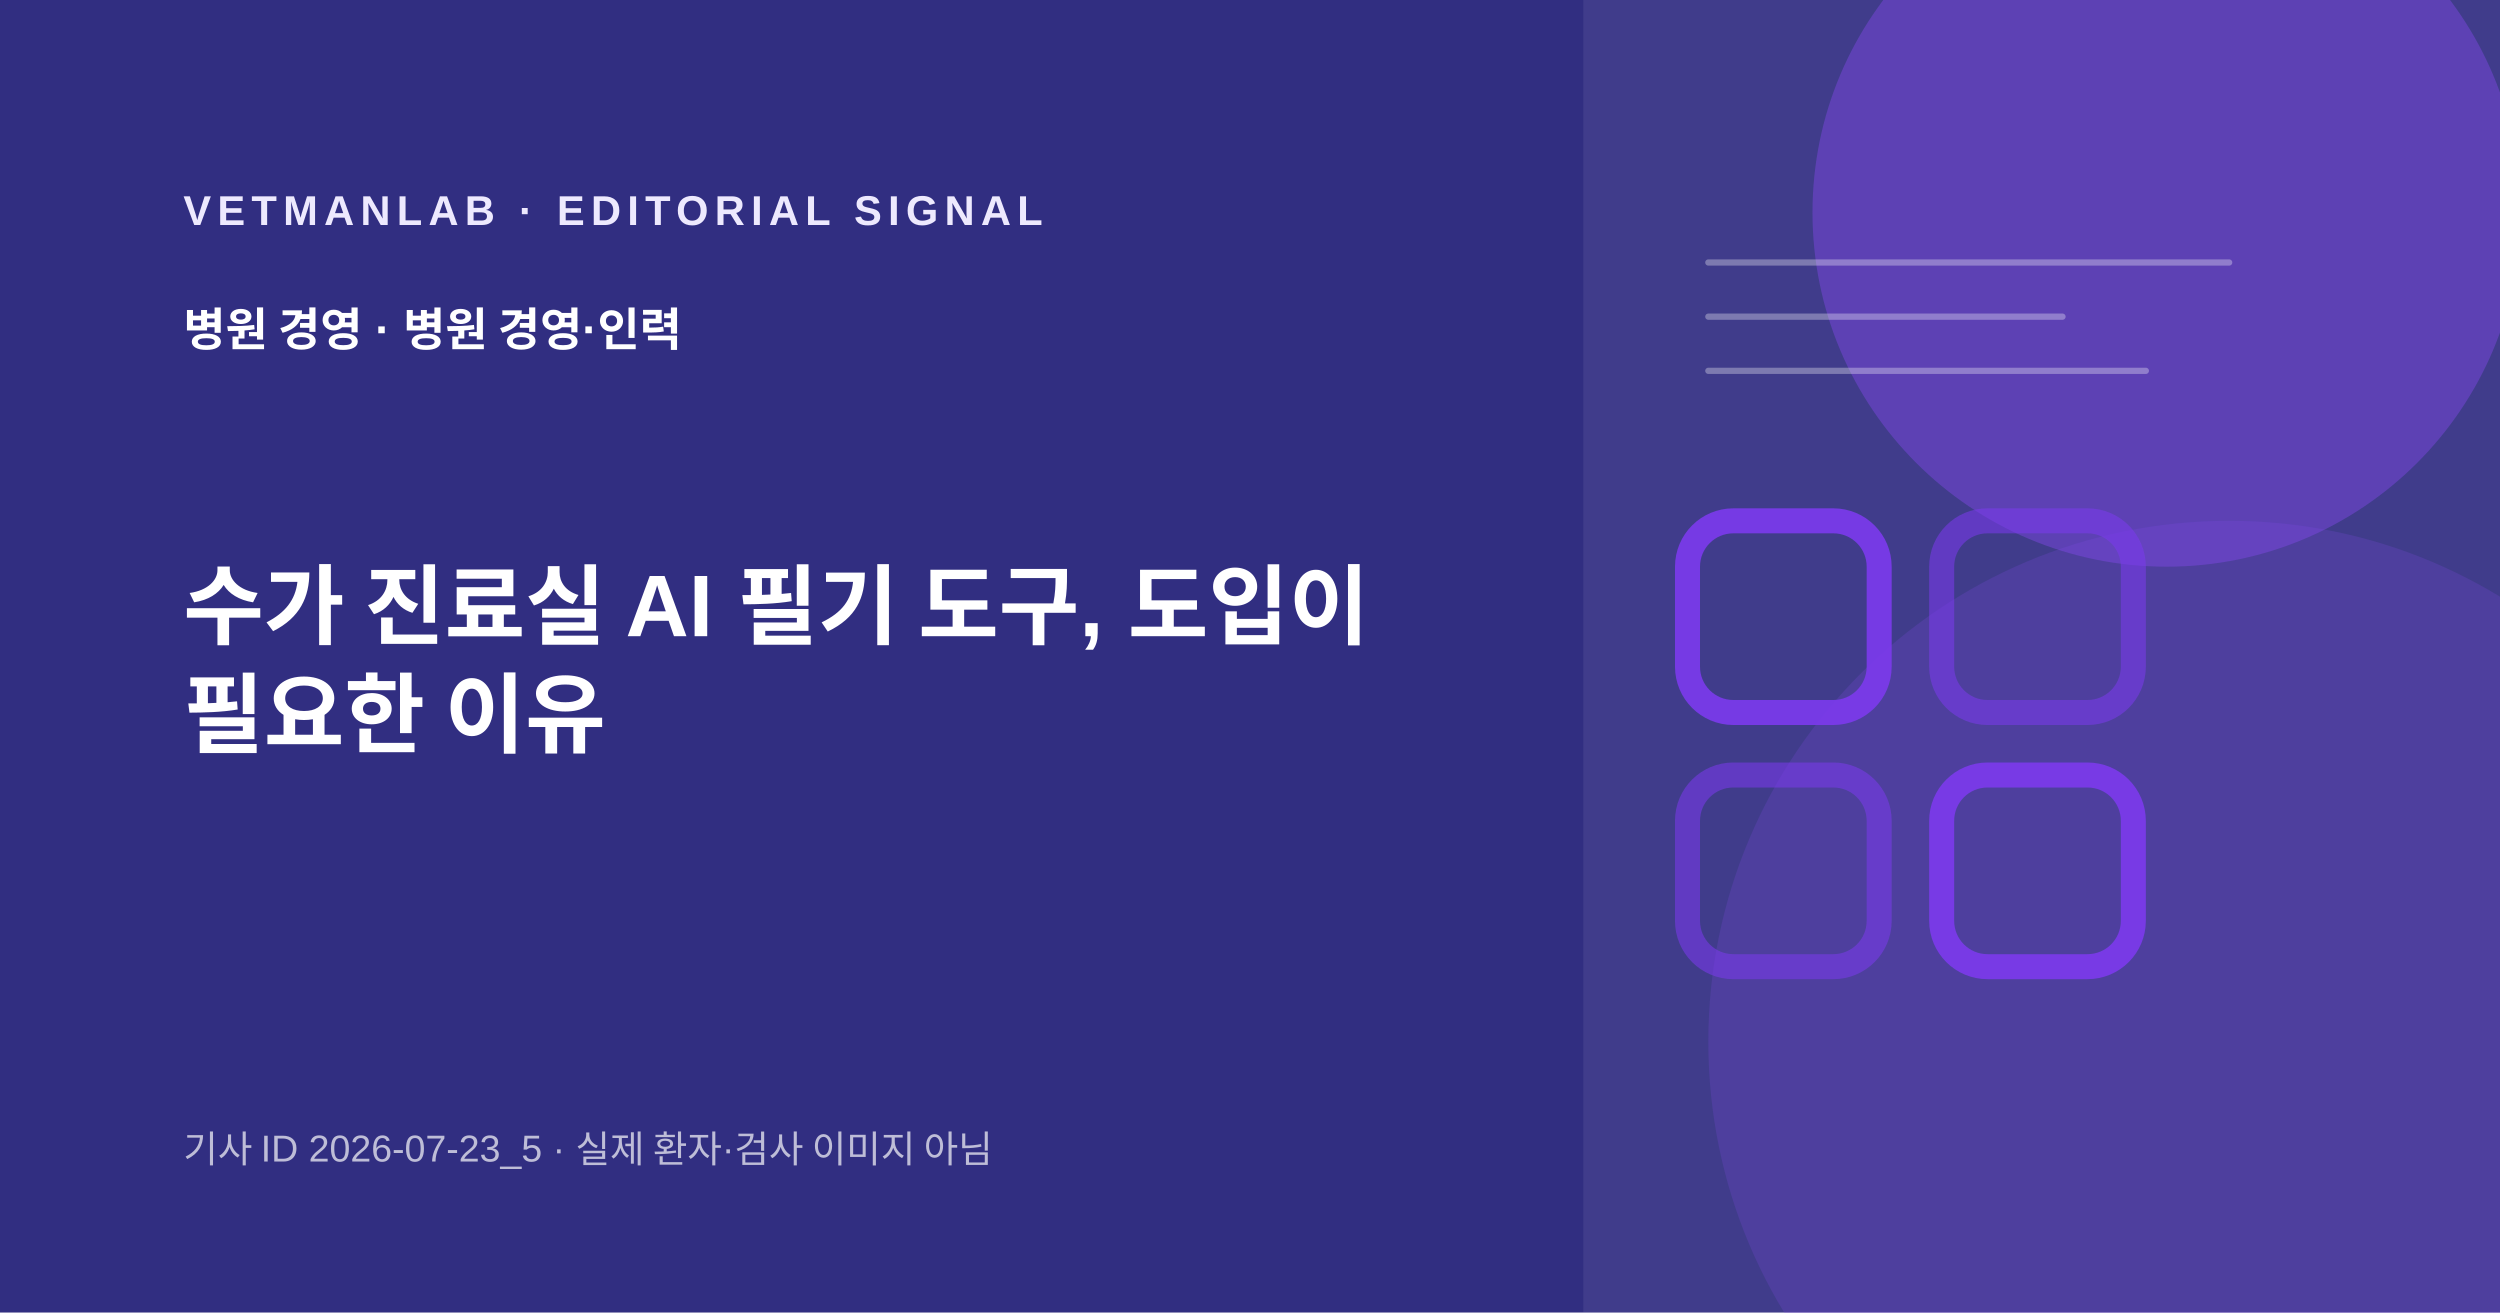
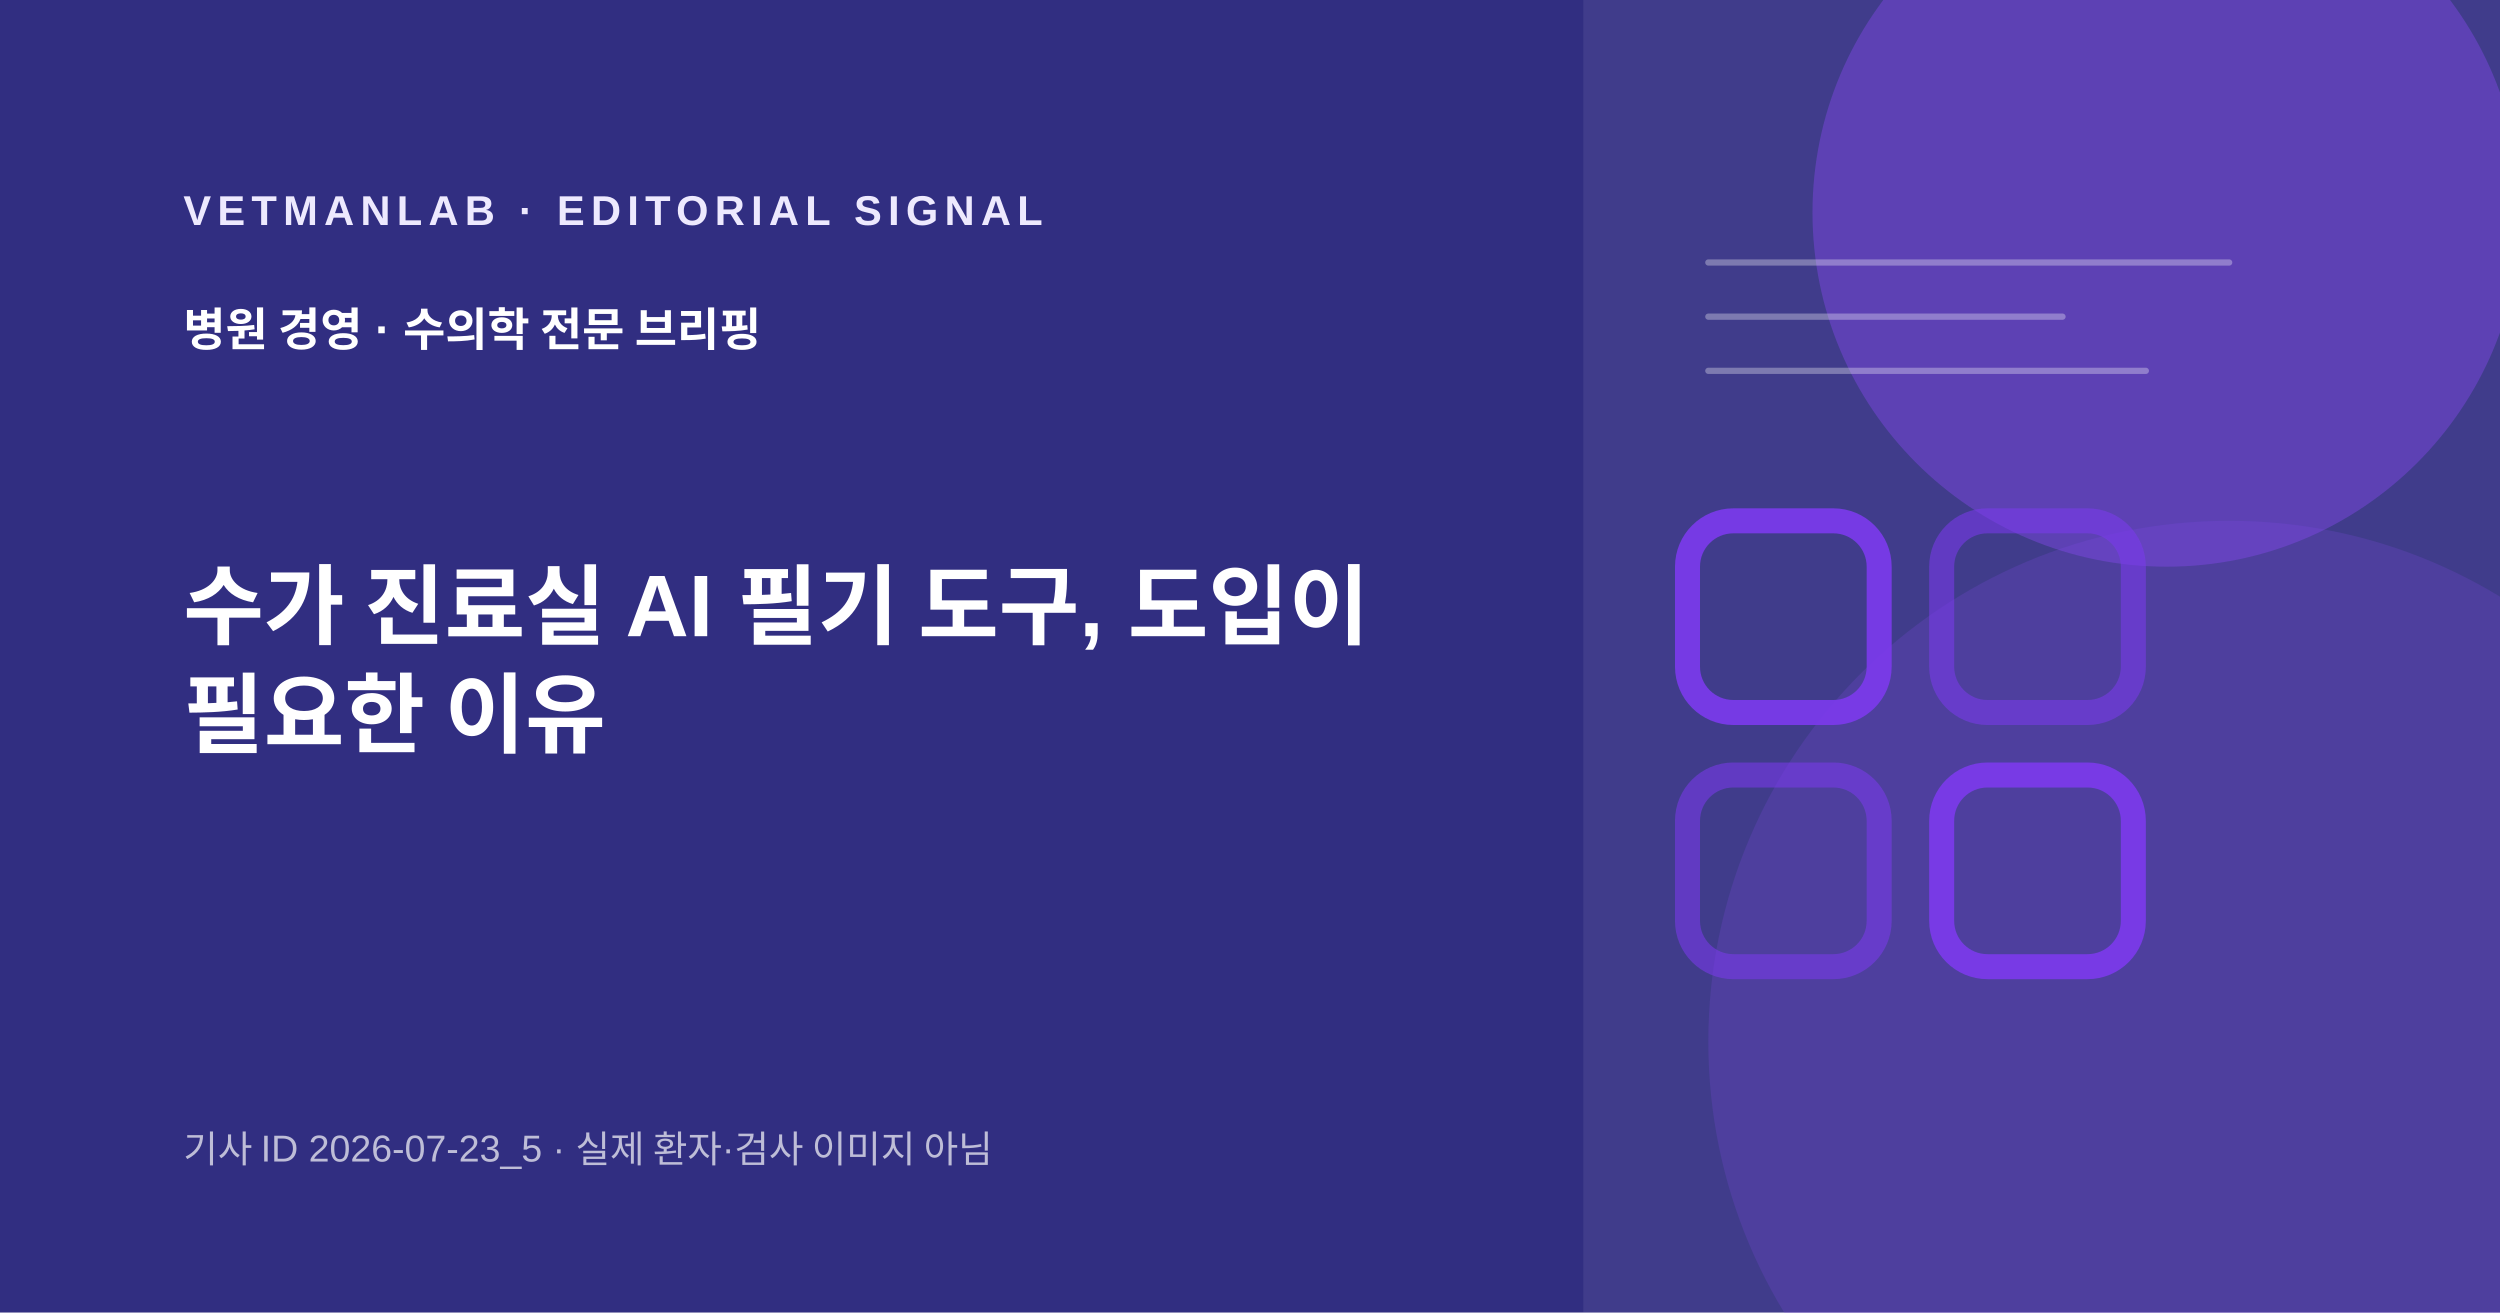
<svg xmlns="http://www.w3.org/2000/svg" width="1200" height="630" viewBox="0 0 1200 630" role="img" aria-labelledby="card-title card-desc">
  <rect width="1200" height="630" fill="#312e81" />
  <circle cx="1040" cy="102" r="170" fill="#7c3aed" opacity=".42" />
  <circle cx="1070" cy="500" r="250" fill="#7c3aed" opacity=".2" />
  <path d="M760 0h440v630H760z" fill="#ede9fe" opacity=".08" />
  <path d="M820 126h250M820 152h170M820 178h210" stroke="#fff" stroke-opacity=".32" stroke-width="3" stroke-linecap="round" />
  <g transform="translate(810 250)" fill="none" stroke="#7c3aed" stroke-width="12" opacity=".9">
    <rect x="0" y="0" width="92" height="92" rx="22" />
    <rect x="122" y="0" width="92" height="92" rx="22" opacity=".62" />
    <rect x="0" y="122" width="92" height="92" rx="22" opacity=".62" />
    <rect x="122" y="122" width="92" height="92" rx="22" />
  </g>
  <text x="88" y="108" fill="#ede9fe" font-family="Arial, Apple SD Gothic Neo, sans-serif" font-size="20" font-weight="700" letter-spacing="3">VETMANLAB · EDITORIAL SIGNAL</text>
-   <text x="88" y="166" fill="#ffffff" font-family="Arial, Apple SD Gothic Neo, sans-serif" font-size="22" font-weight="700">병원 경영 · 병원 경영·인력</text>
+   <text x="88" y="166" fill="#ffffff" font-family="Arial, Apple SD Gothic Neo, sans-serif" font-size="22" font-weight="700">병원 경영 · 수의학 전문 브리핑</text>
  <text x="88" y="306" fill="#ffffff" font-family="Arial, Apple SD Gothic Neo, sans-serif" font-size="42" font-weight="700">수가 진료실 AI 필기 도구, 도입이</text>
  <text x="88" y="358" fill="#ffffff" font-family="Arial, Apple SD Gothic Neo, sans-serif" font-size="42" font-weight="700">필요한 이유</text>
  <text x="88" y="558" fill="#ffffff" fill-opacity=".68" font-family="Arial, Apple SD Gothic Neo, sans-serif" font-size="18">기사 ID 2026-07-23_5 · 실제 환자·검사 이미지 아님</text>
</svg>
